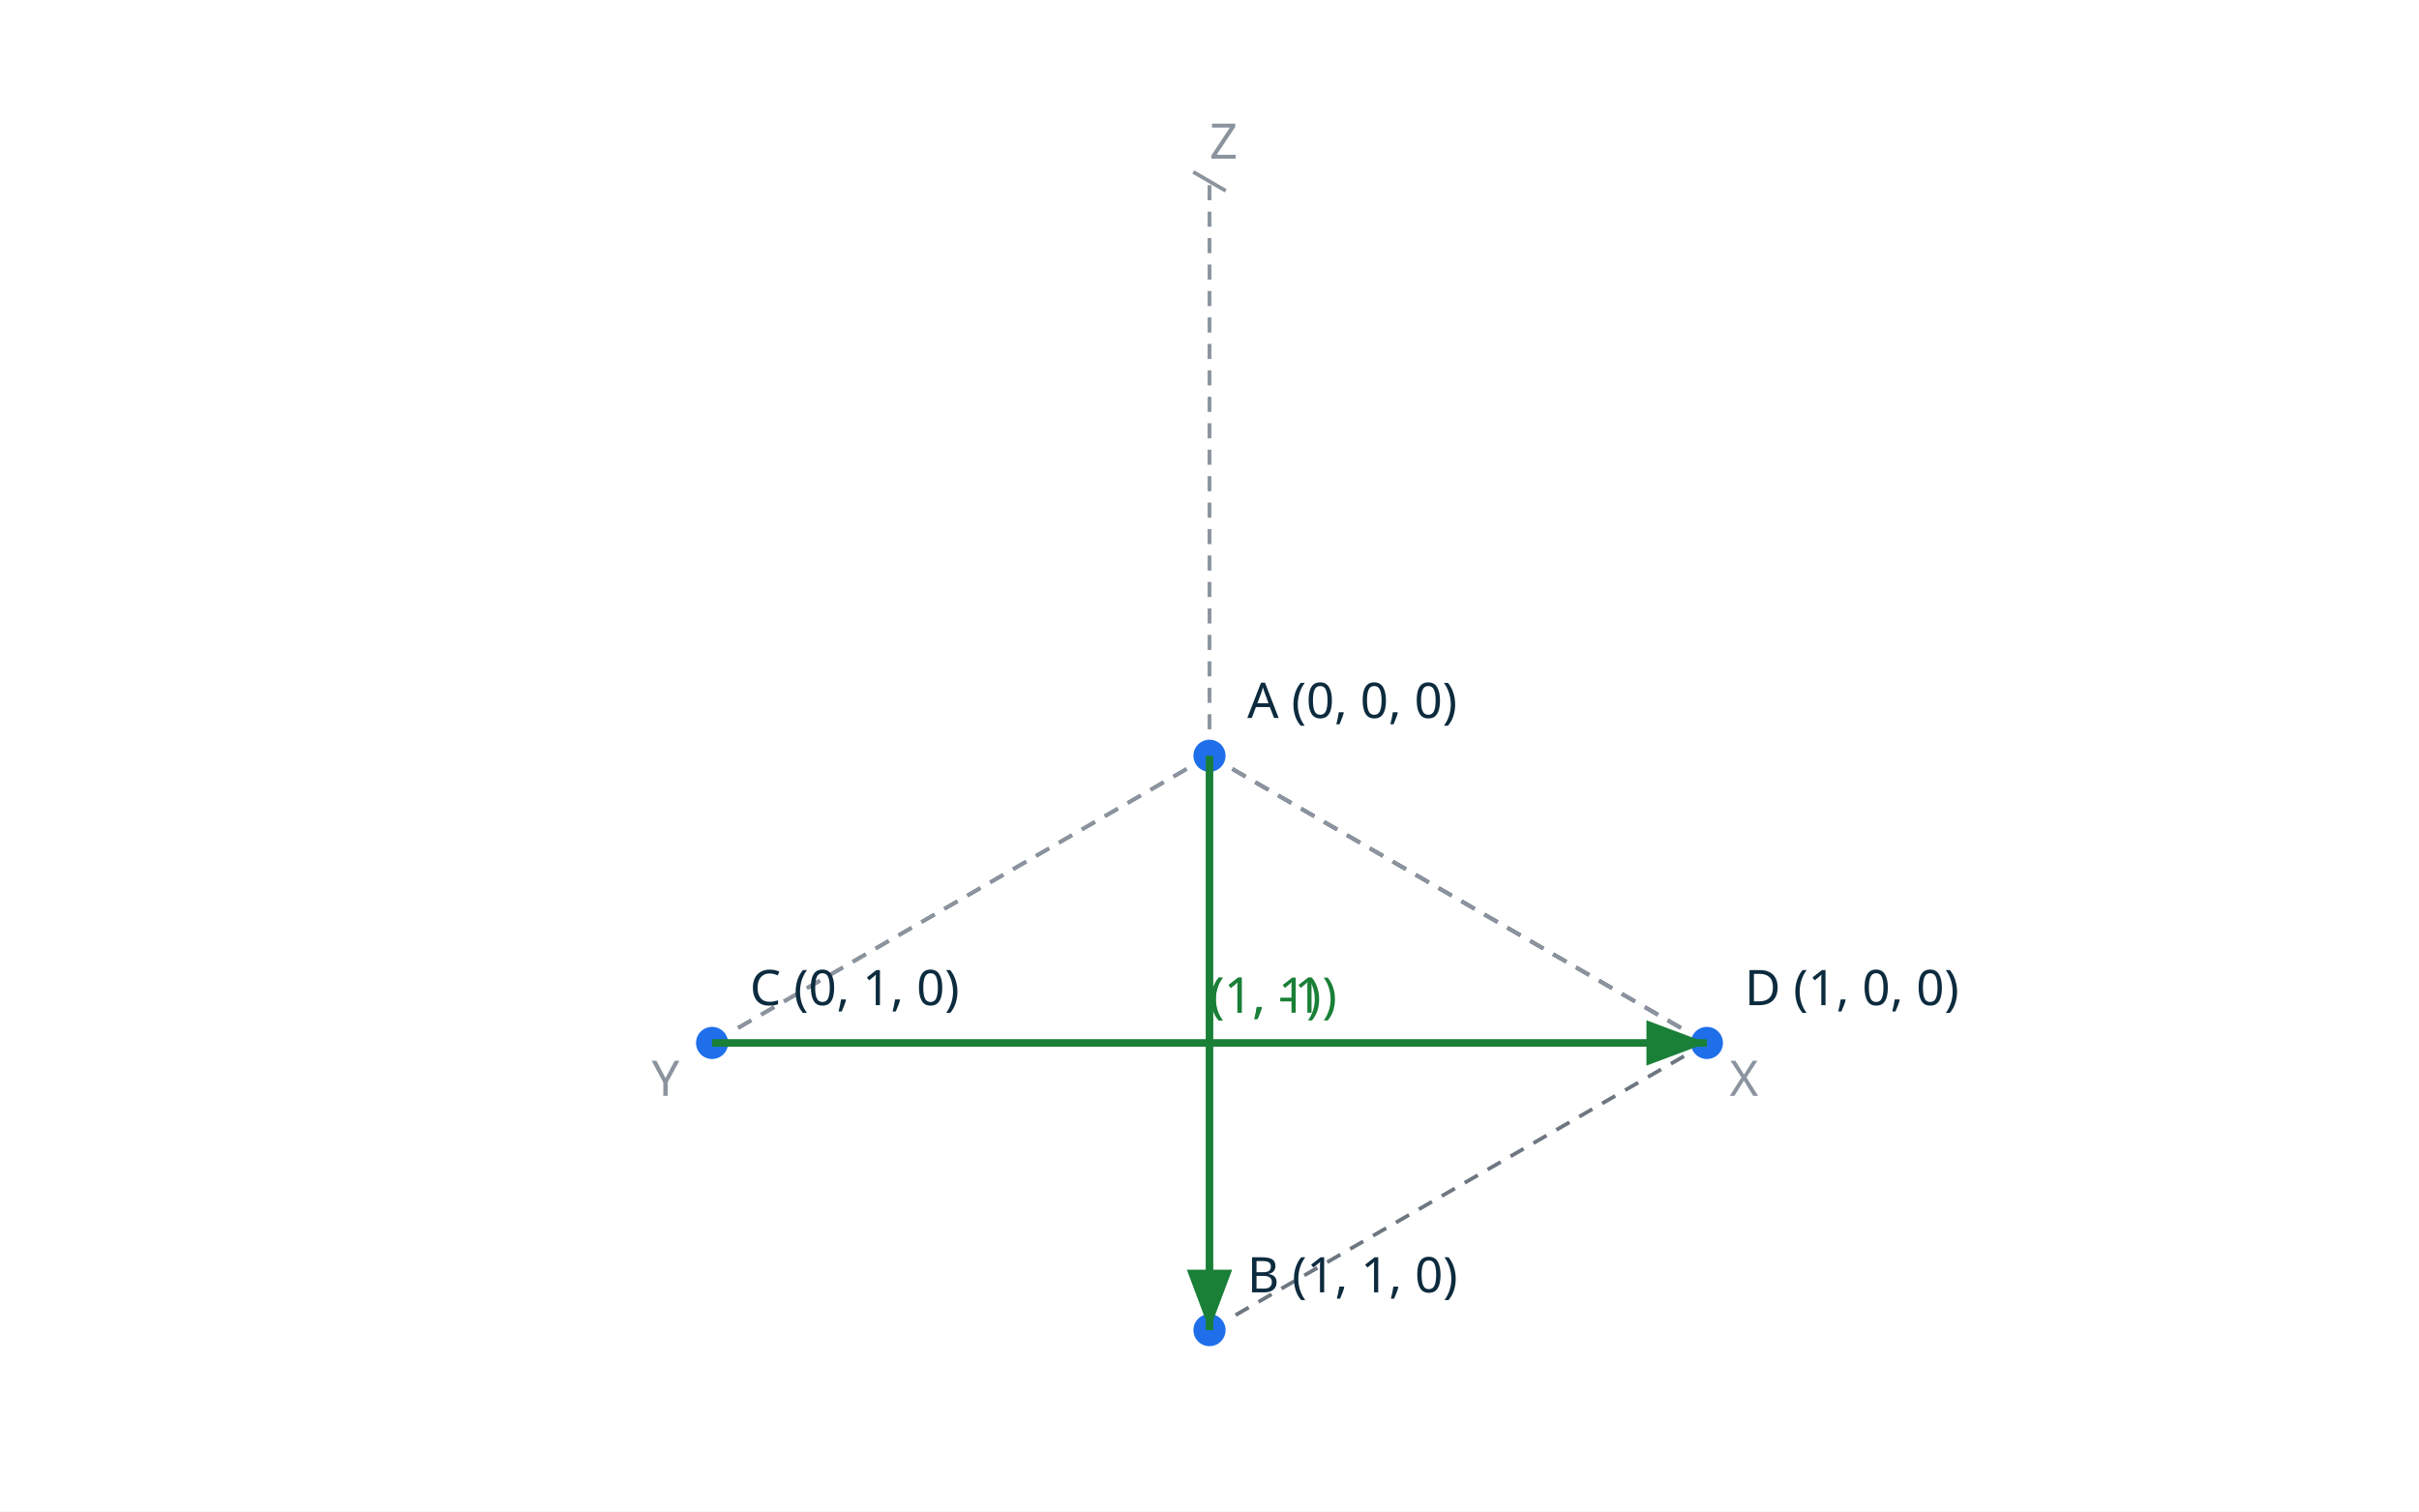
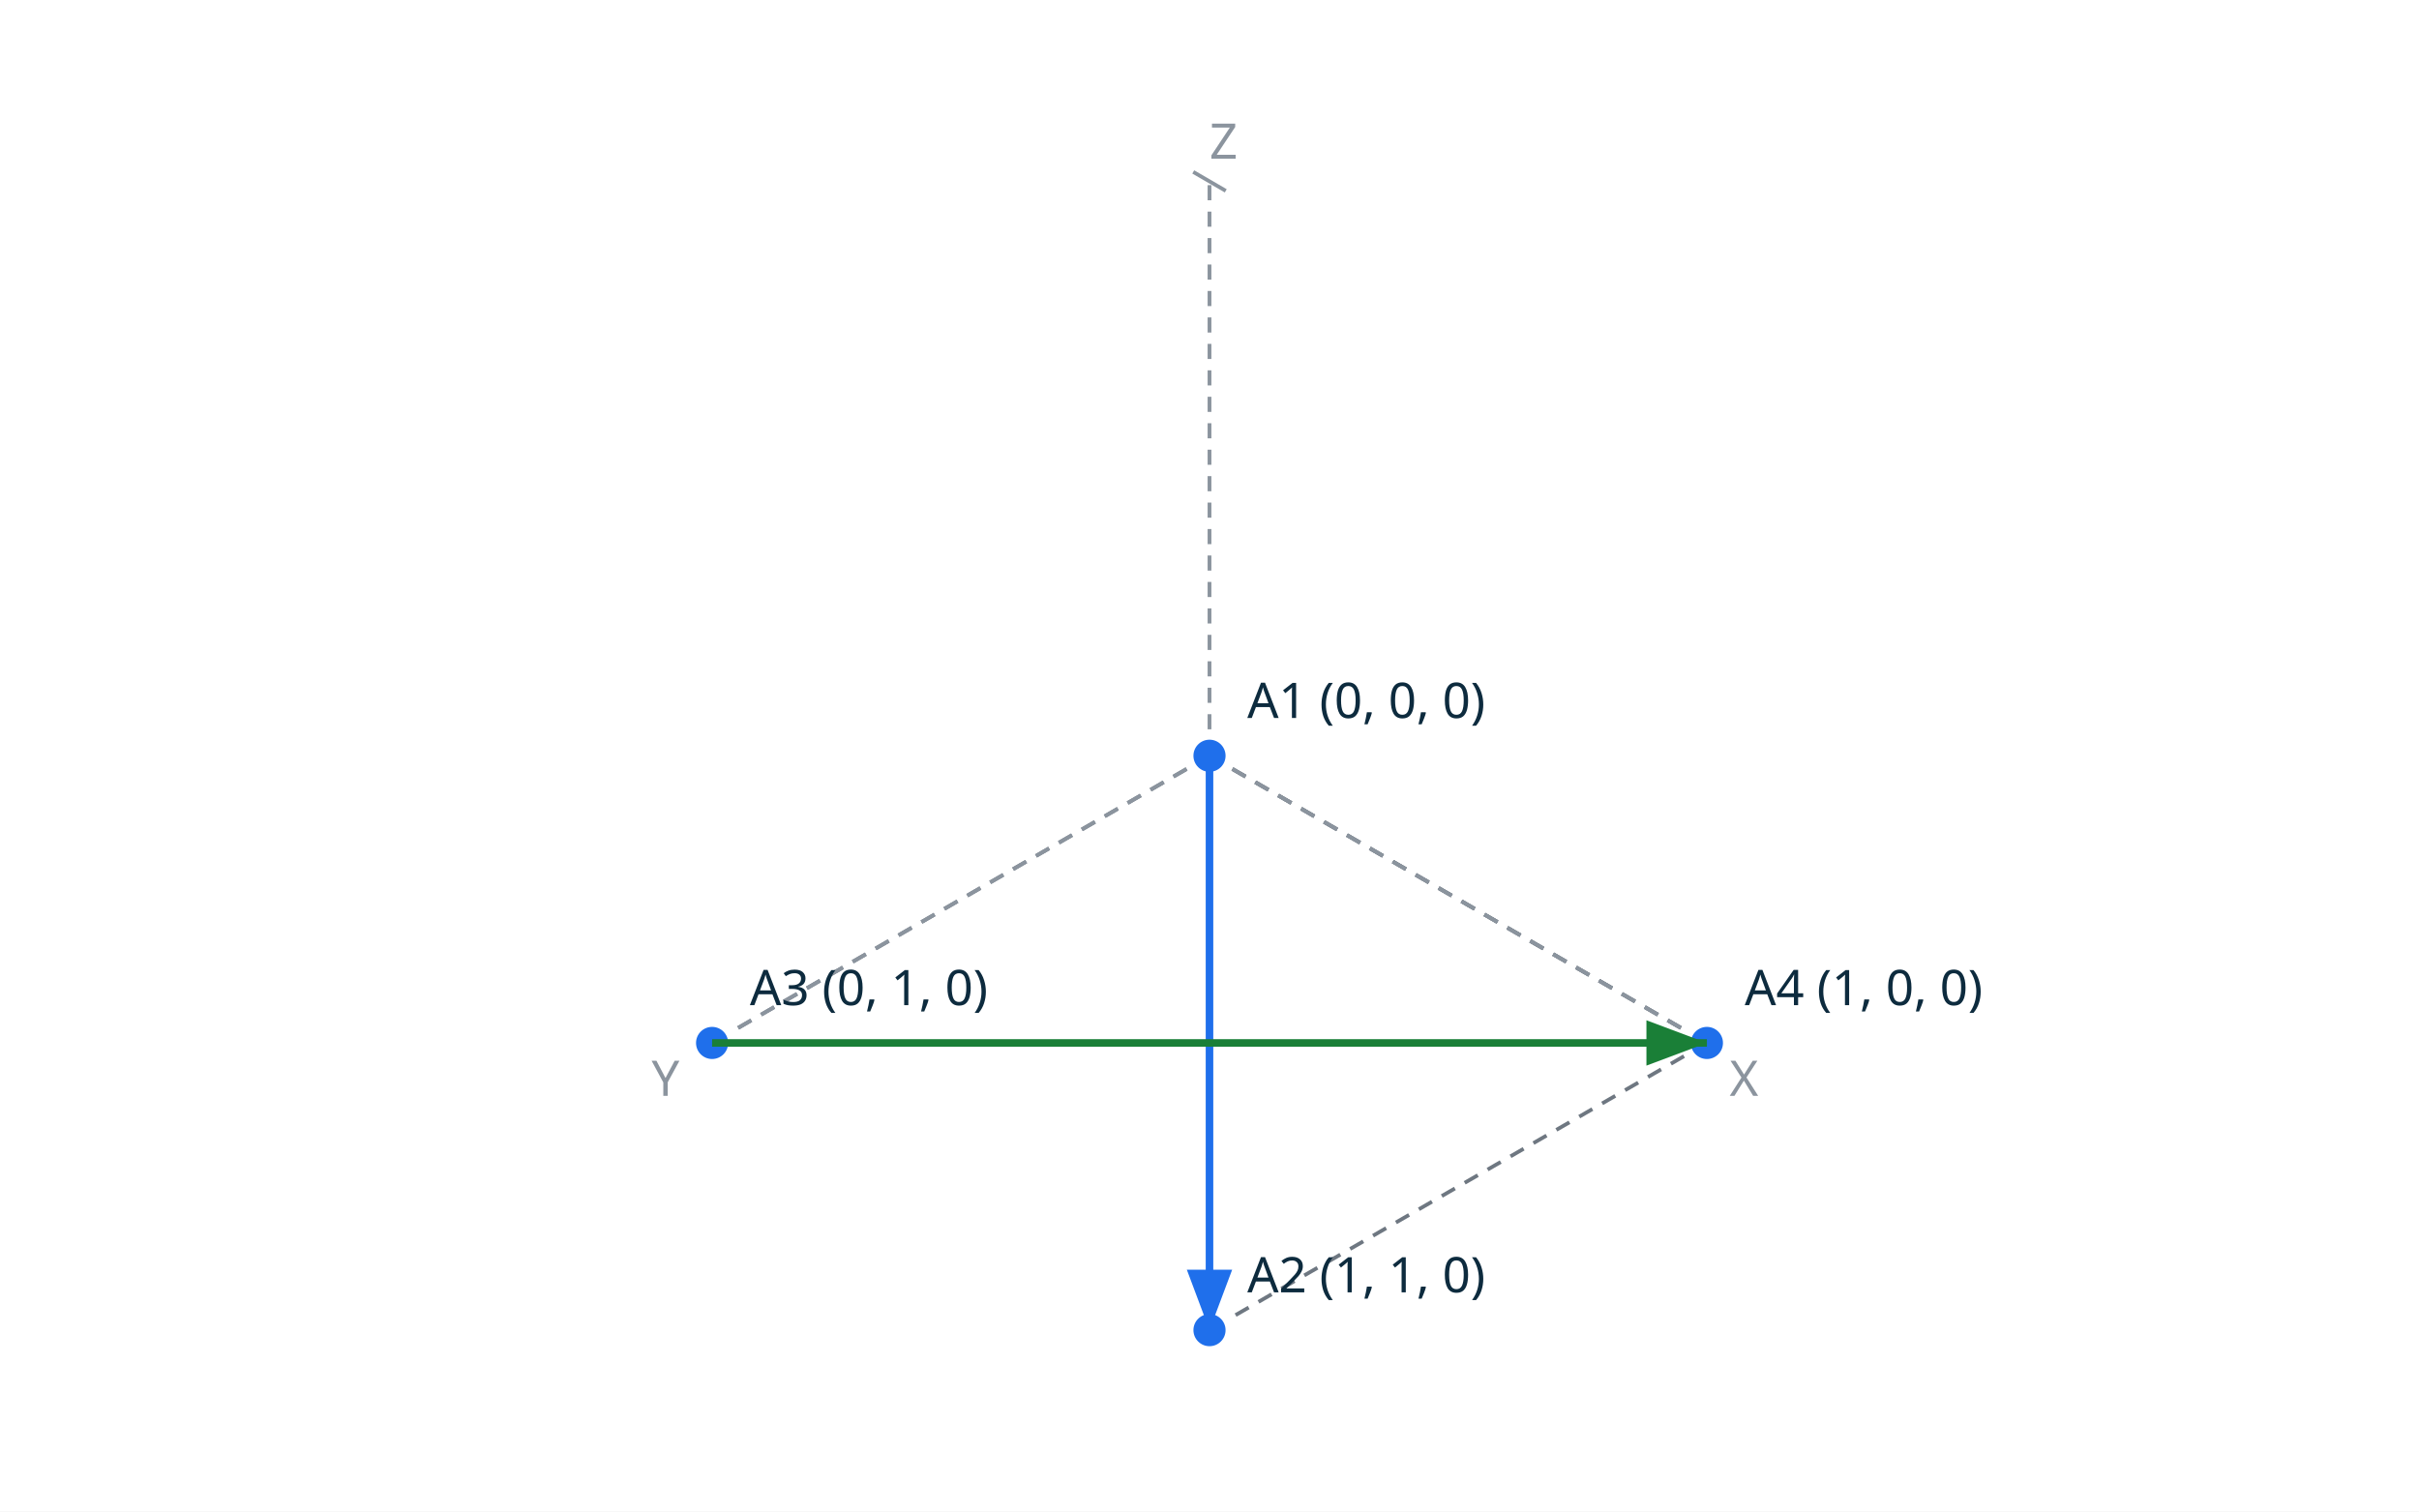
<svg xmlns="http://www.w3.org/2000/svg" viewBox="0 0 640 400" width="640" height="400">
  <rect width="640" height="400" fill="#ffffff" />
  <circle cx="320.0" cy="200.0" r="2.5" fill="#ffffff" stroke="#6e7781" stroke-width="1.0" />
  <circle cx="320.0" cy="200.0" r="2.5" fill="#ffffff" stroke="#6e7781" stroke-width="1.0" />
  <line x1="320.0" y1="200.0" x2="451.6" y2="276.0" stroke="#6e7781" stroke-width="1.0" stroke-dasharray="4 3" />
  <line x1="451.6" y1="276.0" x2="320.0" y2="352.0" stroke="#6e7781" stroke-width="1.0" stroke-dasharray="4 3" />
  <circle cx="451.6" cy="276.0" r="2.5" fill="#ffffff" stroke="#6e7781" stroke-width="1.0" />
  <circle cx="320.0" cy="352.0" r="2.5" fill="#ffffff" stroke="#6e7781" stroke-width="1.0" />
  <line x1="320.0" y1="200.0" x2="188.4" y2="276.0" stroke="#6e7781" stroke-width="1.0" stroke-dasharray="4 3" />
  <circle cx="320.0" cy="200.0" r="2.5" fill="#ffffff" stroke="#6e7781" stroke-width="1.0" />
  <circle cx="188.4" cy="276.0" r="2.5" fill="#ffffff" stroke="#6e7781" stroke-width="1.0" />
  <line x1="320.0" y1="200.0" x2="451.6" y2="276.0" stroke="#6e7781" stroke-width="1.0" stroke-dasharray="4 3" />
  <circle cx="451.6" cy="276.0" r="2.5" fill="#ffffff" stroke="#6e7781" stroke-width="1.0" />
  <circle cx="451.6" cy="276.0" r="2.5" fill="#ffffff" stroke="#6e7781" stroke-width="1.0" />
  <line x1="320.0" y1="200.0" x2="451.6" y2="276.0" stroke="#8b949e" stroke-width="1.0" stroke-dasharray="4 3" />
  <text x="457.6" y="290.0" fill="#8b949e" font-family="sans-serif" font-size="13">X</text>
  <line x1="320.0" y1="200.0" x2="188.4" y2="276.0" stroke="#8b949e" stroke-width="1.0" stroke-dasharray="4 3" />
  <text x="172.4" y="290.0" fill="#8b949e" font-family="sans-serif" font-size="13">Y</text>
  <line x1="320.0" y1="200.0" x2="320.0" y2="48.0" stroke="#8b949e" stroke-width="1.0" stroke-dasharray="4 3" />
  <text x="320.0" y="42.0" fill="#8b949e" font-family="sans-serif" font-size="13">Z</text>
  <circle cx="320.0" cy="200.0" r="2.5" fill="#8b949e" />
  <line x1="456.0" y1="273.5" x2="447.3" y2="278.5" stroke="#8b949e" stroke-width="1.0" />
  <line x1="188.4" y1="281.0" x2="188.4" y2="271.0" stroke="#8b949e" stroke-width="1.0" />
  <line x1="315.7" y1="45.5" x2="324.3" y2="50.5" stroke="#8b949e" stroke-width="1.0" />
  <circle cx="320.0" cy="200.0" r="5.0" fill="#1f6feb" stroke="#ffffff" stroke-width="1.5" />
-   <text x="330.0" y="190.0" fill="#0d2b3e" font-family="sans-serif" font-size="13">A (0, 0, 0)</text>
+   <text x="330.0" y="190.0" fill="#0d2b3e" font-family="sans-serif" font-size="13">A1 (0, 0, 0)</text>
  <circle cx="320.0" cy="352.0" r="5.0" fill="#1f6feb" stroke="#ffffff" stroke-width="1.5" />
-   <text x="330.0" y="342.0" fill="#0d2b3e" font-family="sans-serif" font-size="13">B (1, 1, 0)</text>
+   <text x="330.0" y="342.0" fill="#0d2b3e" font-family="sans-serif" font-size="13">A2 (1, 1, 0)</text>
  <circle cx="188.4" cy="276.0" r="5.0" fill="#1f6feb" stroke="#ffffff" stroke-width="1.5" />
-   <text x="198.4" y="266.0" fill="#0d2b3e" font-family="sans-serif" font-size="13">C (0, 1, 0)</text>
+   <text x="198.4" y="266.0" fill="#0d2b3e" font-family="sans-serif" font-size="13">A3 (0, 1, 0)</text>
  <circle cx="451.6" cy="276.0" r="5.0" fill="#1f6feb" stroke="#ffffff" stroke-width="1.5" />
-   <text x="461.6" y="266.0" fill="#0d2b3e" font-family="sans-serif" font-size="13">D (1, 0, 0)</text>
+   <text x="461.6" y="266.0" fill="#0d2b3e" font-family="sans-serif" font-size="13">A4 (1, 0, 0)</text>
  <defs>
    <marker id="arrow" markerWidth="10" markerHeight="10" refX="8" refY="3" orient="auto">
      <path d="M0,0 L8,3 L0,6 z" fill="#1a7f37" />
    </marker>
+     <marker id="arrow1" markerWidth="10" markerHeight="10" refX="8" refY="3" orient="auto">
+       <path d="M0,0 L8,3 L0,6 z" fill="#1f6feb" />
+     </marker>
+     <marker id="arrow2" markerWidth="10" markerHeight="10" refX="8" refY="3" orient="auto">
+       <path d="M0,0 L8,3 L0,6 z" fill="#1a7f37" />
+     </marker>
  </defs>
-   <line x1="320.0" y1="200.0" x2="320.0" y2="352.0" stroke="#1a7f37" stroke-width="2.0" marker-end="url(#arrow)" />
-   <text x="320.0" y="268.0" fill="#1a7f37" font-family="sans-serif" font-size="13">(1, 1)</text>
-   <line x1="188.4" y1="276.0" x2="451.6" y2="276.0" stroke="#1a7f37" stroke-width="2.0" marker-end="url(#arrow)" />
-   <text x="320.0" y="268.0" fill="#1a7f37" font-family="sans-serif" font-size="13">(1, -1)</text>
+   <line x1="320.0" y1="200.0" x2="320.0" y2="352.0" stroke="#1f6feb" stroke-width="2.0" marker-end="url(#arrow1)" />
+   <line x1="188.4" y1="276.0" x2="451.6" y2="276.0" stroke="#1a7f37" stroke-width="2.0" marker-end="url(#arrow2)" />
</svg>
